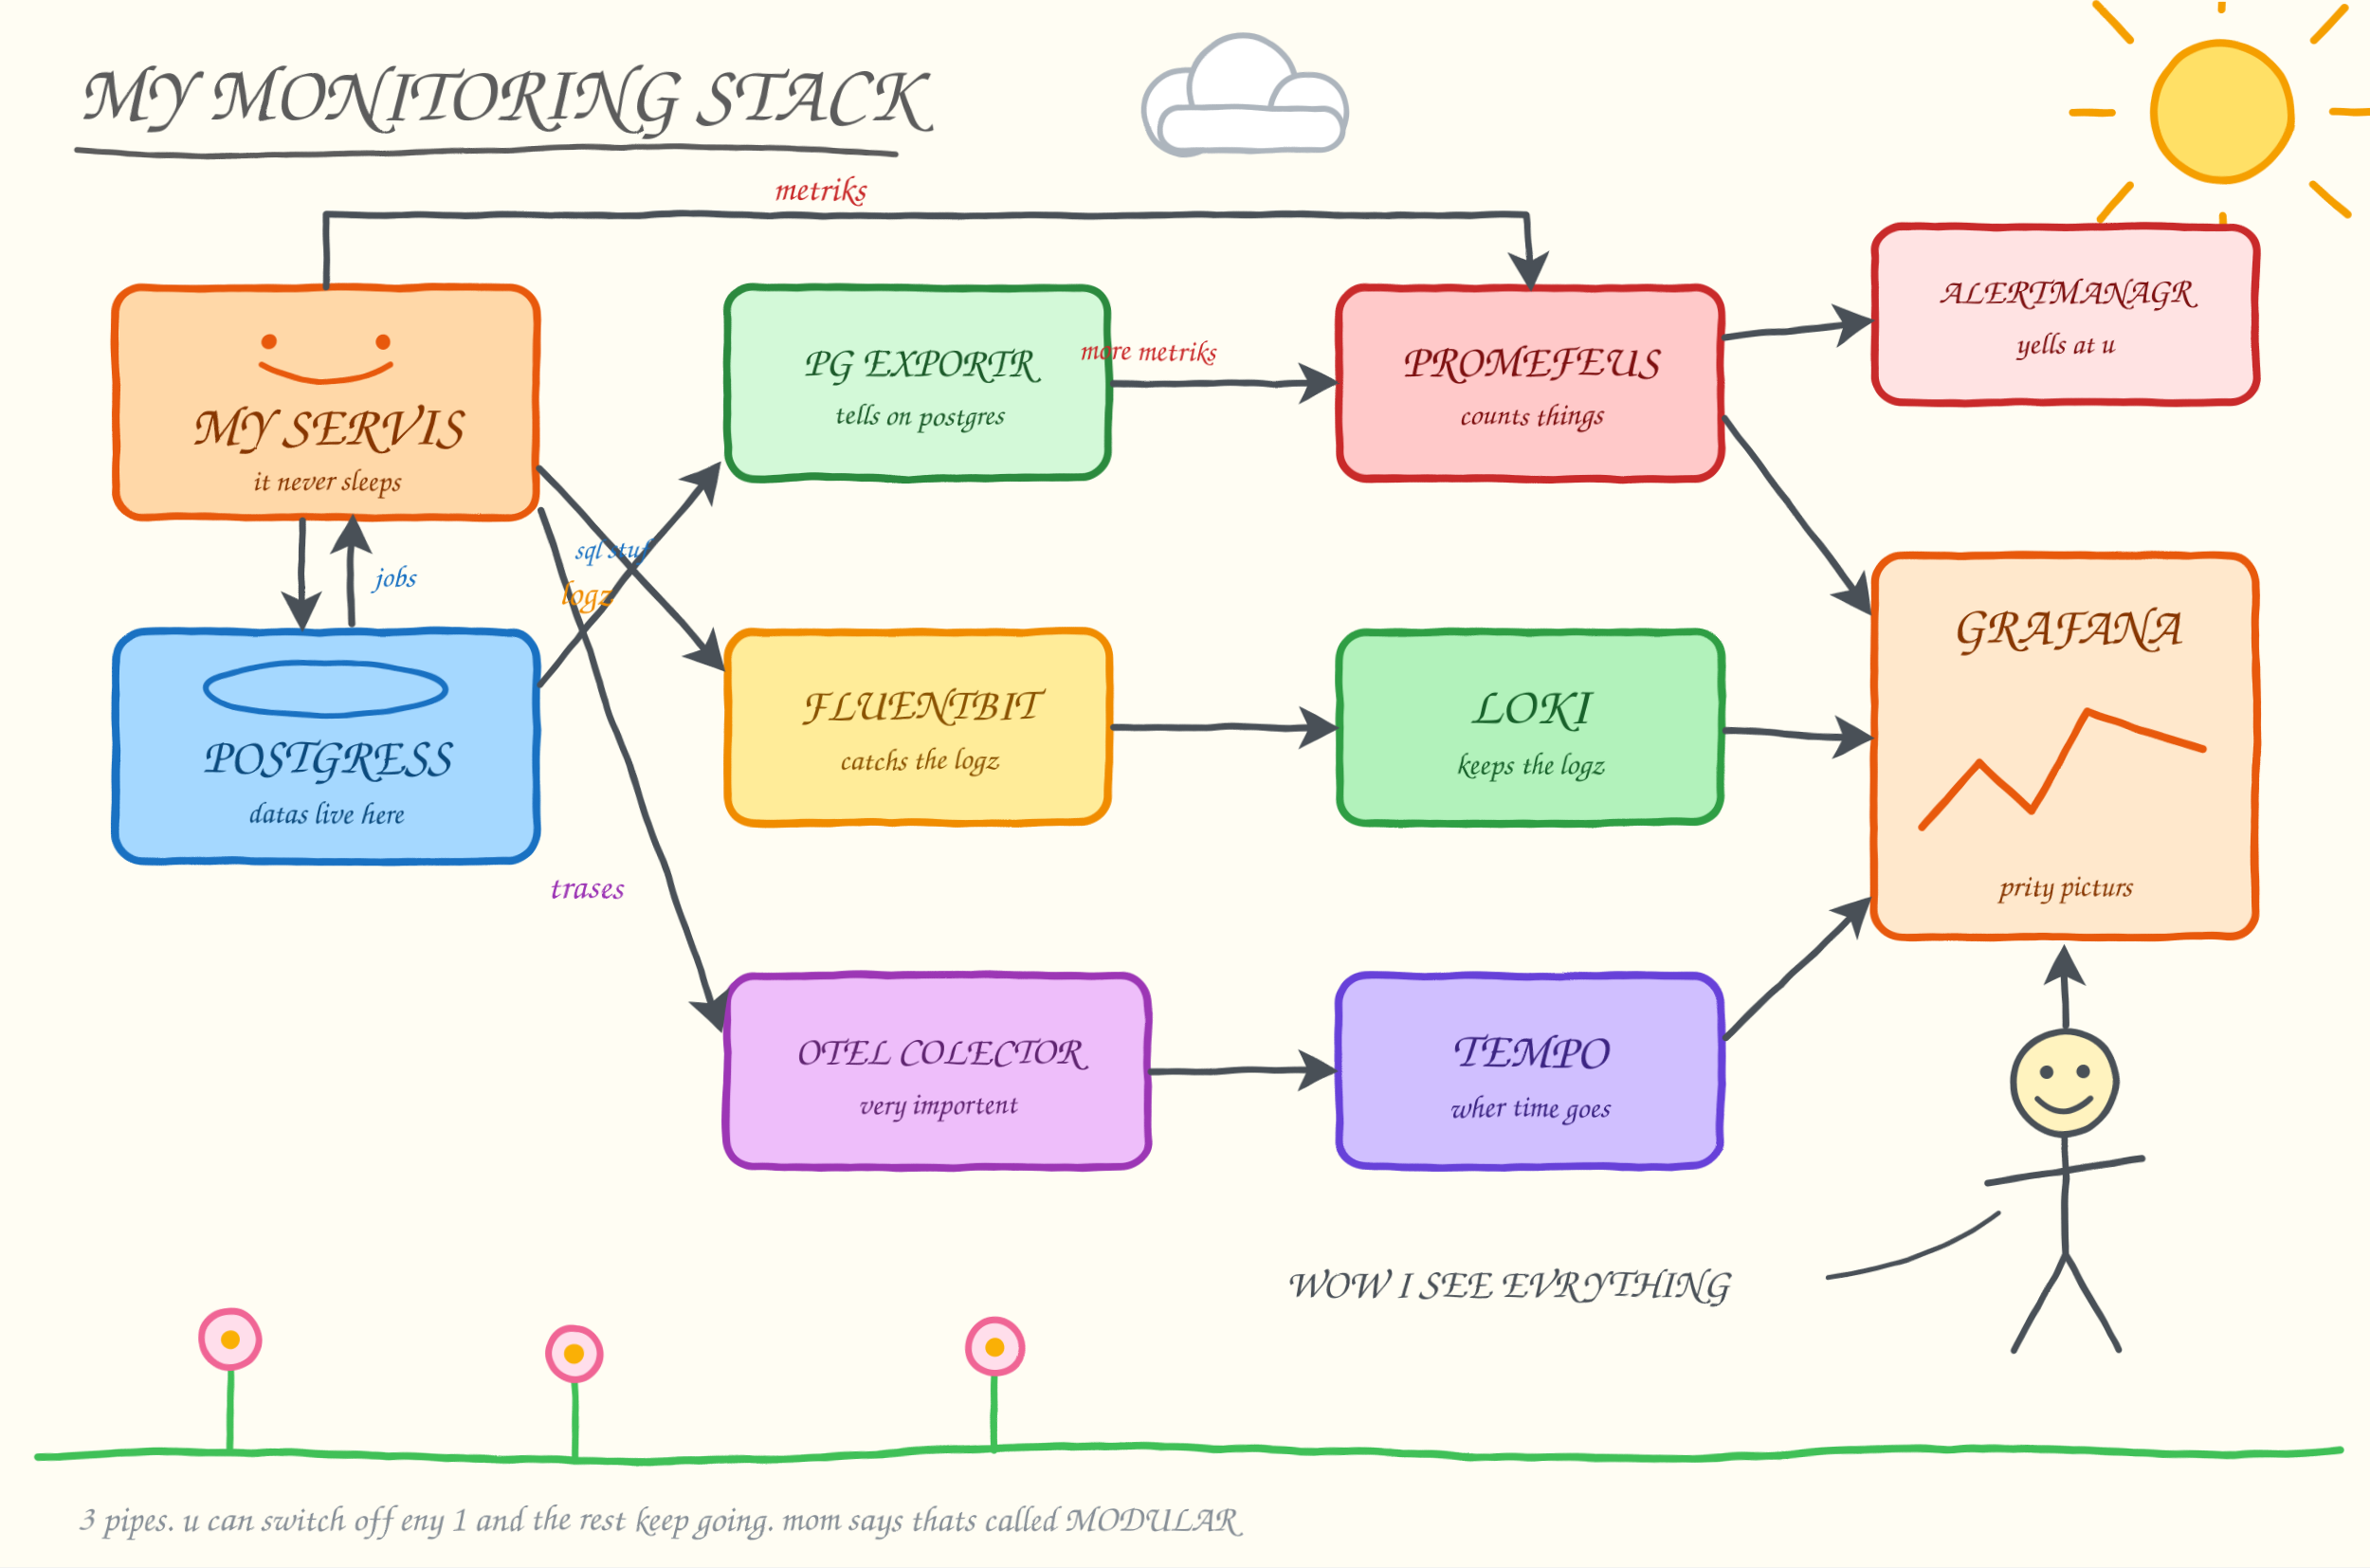
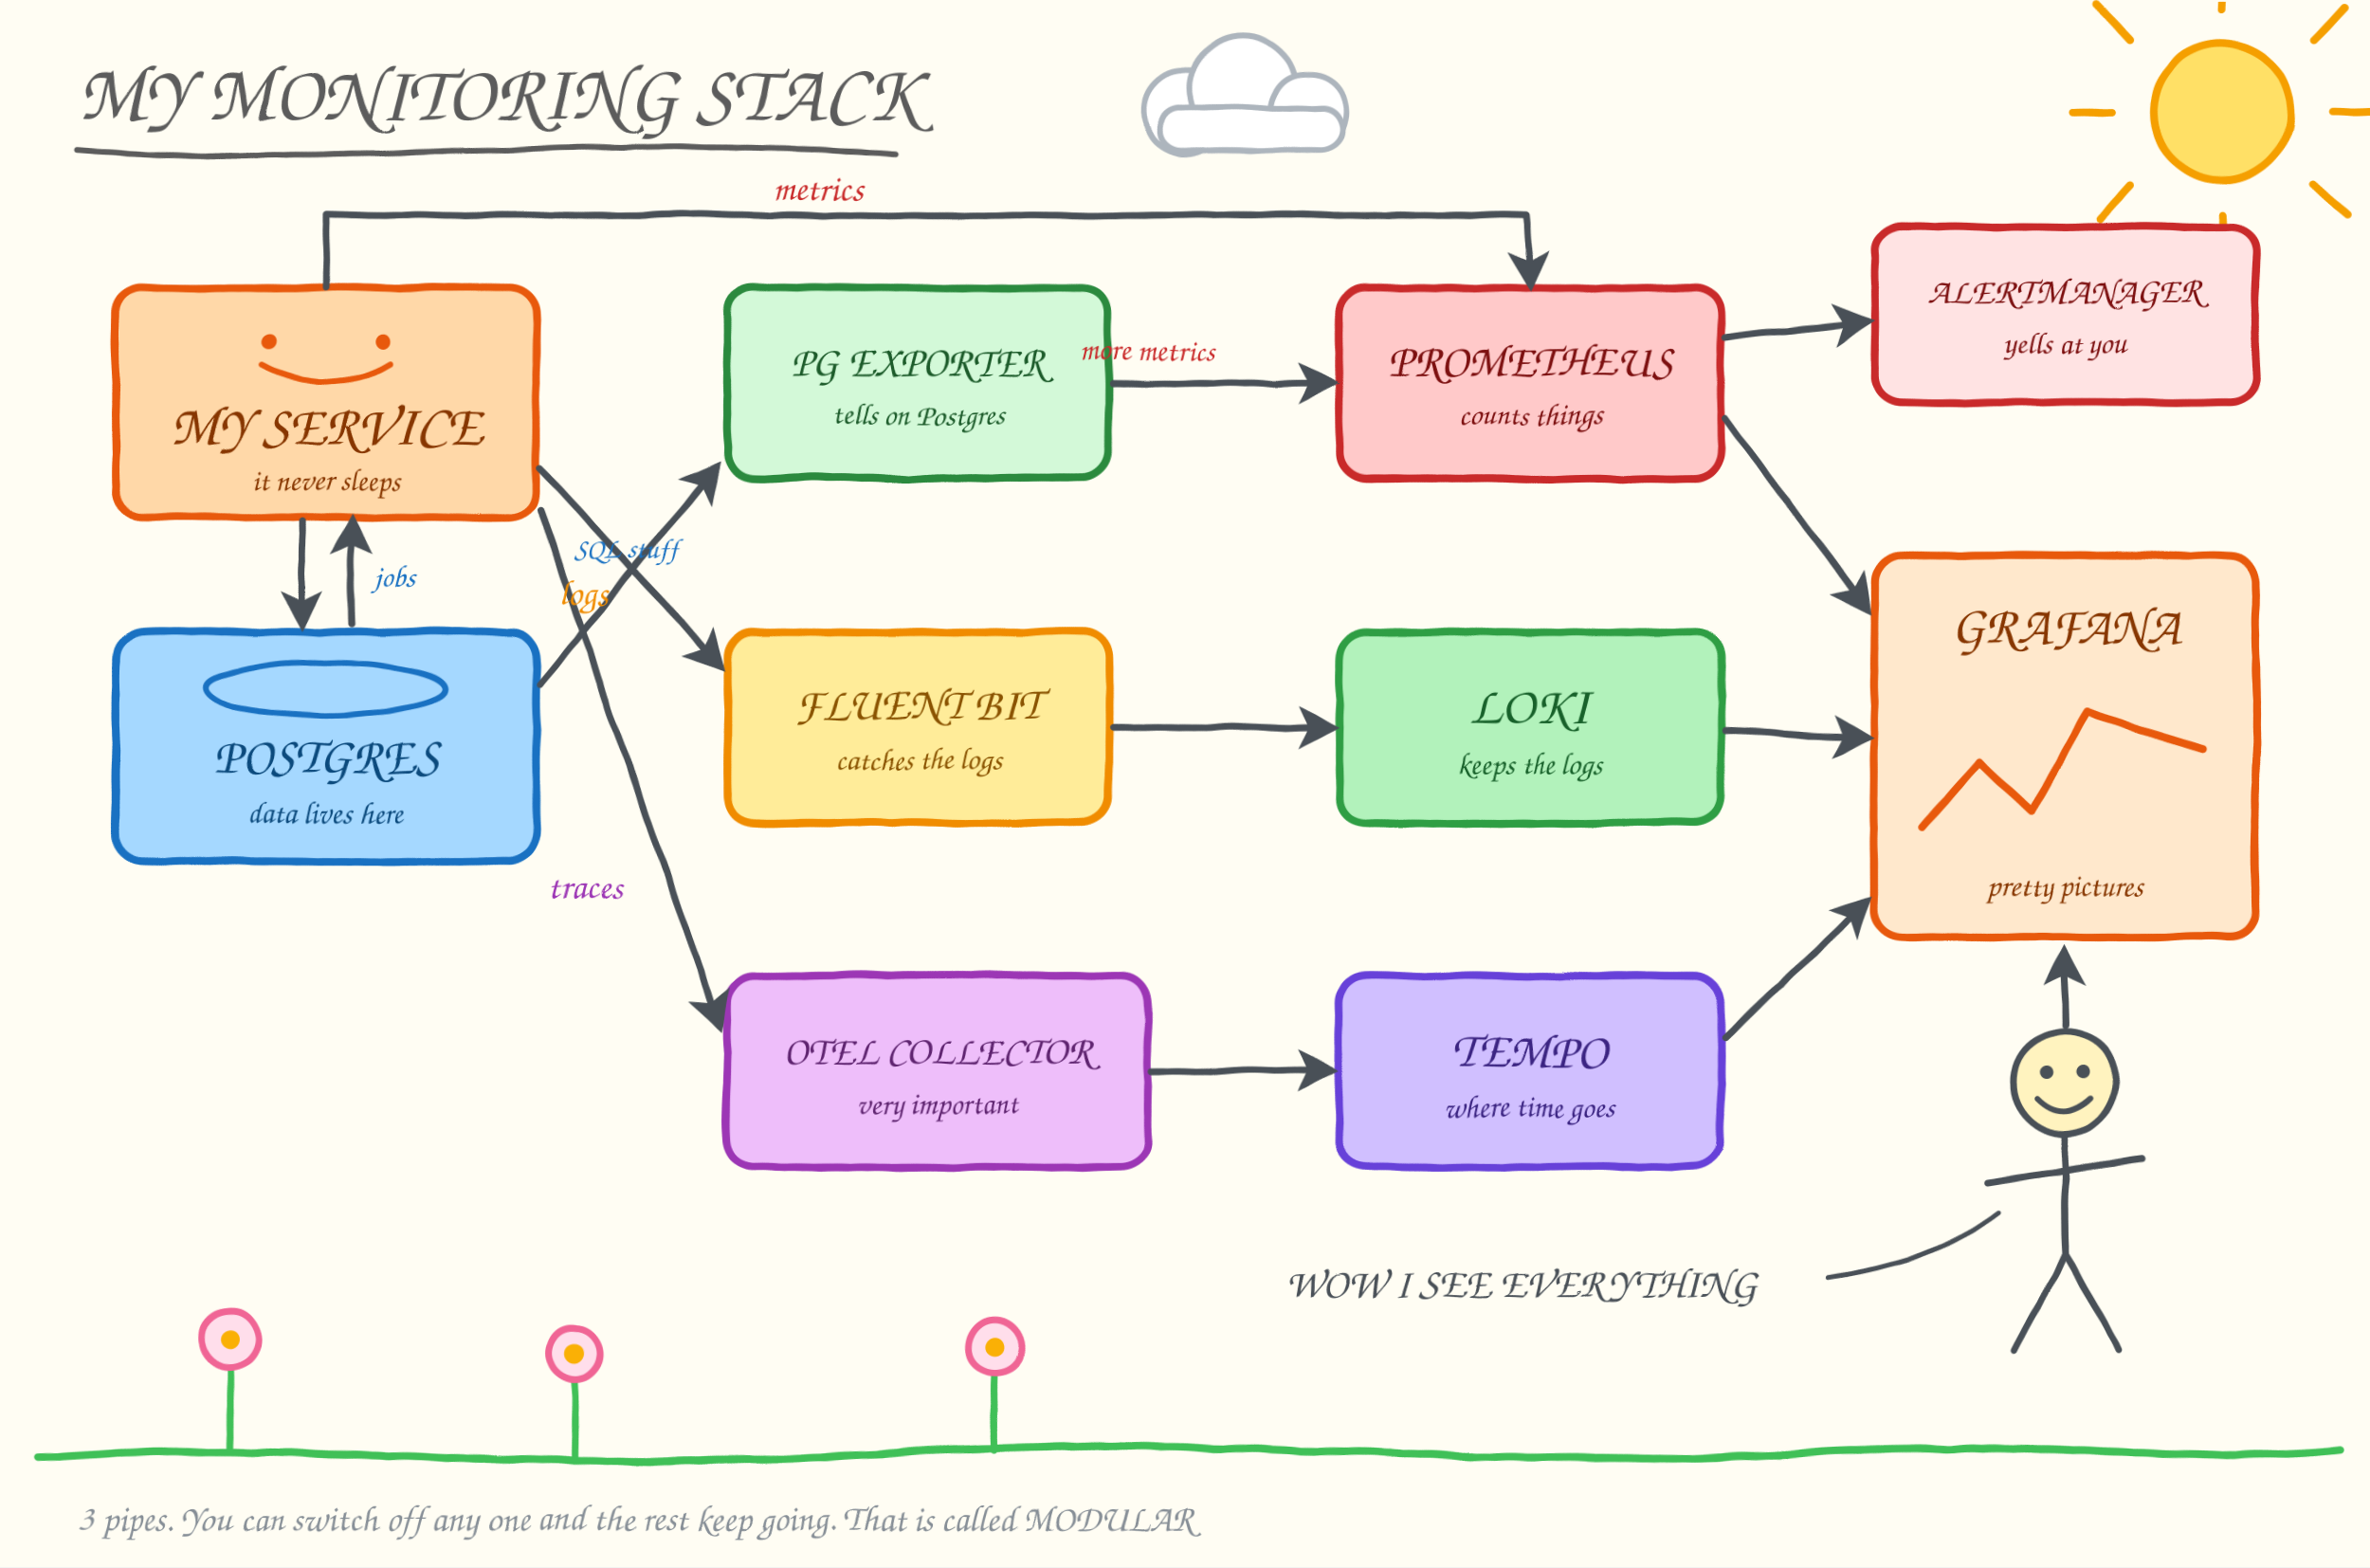
<svg xmlns="http://www.w3.org/2000/svg" viewBox="0 0 1240 820" width="1240" height="820" font-family="Comic Sans MS, Chalkboard SE, Marker Felt, Bradley Hand, Segoe Print, cursive">
  <defs>
    <filter id="wobble" x="-10%" y="-10%" width="120%" height="120%">
      <feTurbulence type="turbulence" baseFrequency="0.015" numOctaves="3" seed="11" result="noise" />
      <feDisplacementMap in="SourceGraphic" in2="noise" scale="2.5" xChannelSelector="R" yChannelSelector="G" />
    </filter>
    <marker id="ah" viewBox="0 0 12 12" refX="9" refY="6" markerWidth="7" markerHeight="7" orient="auto-start-reverse">
      <path d="M0.5,0.5 L11,6 L0.5,11.5 L3,6 Z" fill="#495057" />
    </marker>
  </defs>
  <rect width="1240" height="820" fill="#fffdf3" />
  <g filter="url(#wobble)" stroke-linecap="round" stroke-linejoin="round">
    <text x="40" y="62" font-size="42" fill="#5c5c5c">MY MONITORING STACK</text>
    <path d="M40,78 C 180,88 320,68 468,80" stroke="#5c5c5c" stroke-width="3" fill="none" />
    <circle cx="1162" cy="58" r="36" fill="#ffe066" stroke="#f59f00" stroke-width="4" />
    <g stroke="#f59f00" stroke-width="4">
      <path d="M1162,4 L1162,-14" />
      <path d="M1210,20 L1226,4" />
      <path d="M1220,58 L1240,58" />
      <path d="M1210,96 L1228,112" />
      <path d="M1162,112 L1162,132" />
      <path d="M1114,96 L1098,114" />
      <path d="M1104,58 L1084,58" />
      <path d="M1114,20 L1096,2" />
    </g>
    <g fill="#ffffff" stroke="#adb5bd" stroke-width="3">
      <circle cx="620" cy="58" r="22" />
      <circle cx="650" cy="46" r="28" />
      <circle cx="684" cy="58" r="20" />
      <rect x="606" y="56" width="96" height="22" rx="11" />
    </g>
    <rect x="60" y="150" width="220" height="120" rx="14" fill="#ffd8a8" stroke="#e8590c" stroke-width="4" />
    <circle cx="140" cy="178" r="4" fill="#e8590c" />
    <circle cx="200" cy="178" r="4" fill="#e8590c" />
    <path d="M136,190 Q170,208 204,190" stroke="#e8590c" stroke-width="3" fill="none" />
-     <text x="170" y="232" font-size="30" fill="#873600" text-anchor="middle">MY SERVIS</text>
+     <text x="170" y="232" font-size="30" fill="#873600" text-anchor="middle">MY SERVICE</text>
    <text x="170" y="256" font-size="16" fill="#873600" text-anchor="middle">it never sleeps</text>
    <rect x="60" y="330" width="220" height="120" rx="14" fill="#a5d8ff" stroke="#1971c2" stroke-width="4" />
    <ellipse cx="170" cy="360" rx="62" ry="14" fill="none" stroke="#1971c2" stroke-width="3" />
-     <text x="170" y="404" font-size="27" fill="#0b4a7d" text-anchor="middle">POSTGRESS</text>
-     <text x="170" y="430" font-size="16" fill="#0b4a7d" text-anchor="middle">datas live here</text>
+     <text x="170" y="404" font-size="27" fill="#0b4a7d" text-anchor="middle">POSTGRES</text>
+     <text x="170" y="430" font-size="16" fill="#0b4a7d" text-anchor="middle">data lives here</text>
    <rect x="380" y="150" width="200" height="100" rx="14" fill="#d3f9d8" stroke="#2b8a3e" stroke-width="4" />
-     <text x="480" y="196" font-size="22" fill="#1c5b2a" text-anchor="middle">PG EXPORTR</text>
-     <text x="480" y="222" font-size="16" fill="#1c5b2a" text-anchor="middle">tells on postgres</text>
+     <text x="480" y="196" font-size="22" fill="#1c5b2a" text-anchor="middle">PG EXPORTER</text>
+     <text x="480" y="222" font-size="16" fill="#1c5b2a" text-anchor="middle">tells on Postgres</text>
    <rect x="380" y="330" width="200" height="100" rx="14" fill="#ffec99" stroke="#f08c00" stroke-width="4" />
-     <text x="480" y="376" font-size="24" fill="#8a5300" text-anchor="middle">FLUENTBIT</text>
-     <text x="480" y="402" font-size="16" fill="#8a5300" text-anchor="middle">catchs the logz</text>
+     <text x="480" y="376" font-size="24" fill="#8a5300" text-anchor="middle">FLUENT BIT</text>
+     <text x="480" y="402" font-size="16" fill="#8a5300" text-anchor="middle">catches the logs</text>
    <rect x="380" y="510" width="220" height="100" rx="14" fill="#eebefa" stroke="#9c36b5" stroke-width="4" />
-     <text x="490" y="556" font-size="21" fill="#5f2470" text-anchor="middle">OTEL COLECTOR</text>
-     <text x="490" y="582" font-size="16" fill="#5f2470" text-anchor="middle">very importent</text>
+     <text x="490" y="556" font-size="21" fill="#5f2470" text-anchor="middle">OTEL COLLECTOR</text>
+     <text x="490" y="582" font-size="16" fill="#5f2470" text-anchor="middle">very important</text>
    <rect x="700" y="150" width="200" height="100" rx="14" fill="#ffc9c9" stroke="#c92a2a" stroke-width="4" />
-     <text x="800" y="196" font-size="24" fill="#7d1010" text-anchor="middle">PROMEFEUS</text>
+     <text x="800" y="196" font-size="24" fill="#7d1010" text-anchor="middle">PROMETHEUS</text>
    <text x="800" y="222" font-size="16" fill="#7d1010" text-anchor="middle">counts things</text>
    <rect x="700" y="330" width="200" height="100" rx="14" fill="#b2f2bb" stroke="#2f9e44" stroke-width="4" />
    <text x="800" y="378" font-size="28" fill="#17612a" text-anchor="middle">LOKI</text>
-     <text x="800" y="404" font-size="16" fill="#17612a" text-anchor="middle">keeps the logz</text>
+     <text x="800" y="404" font-size="16" fill="#17612a" text-anchor="middle">keeps the logs</text>
    <rect x="700" y="510" width="200" height="100" rx="14" fill="#d0bfff" stroke="#6741d9" stroke-width="4" />
    <text x="800" y="558" font-size="26" fill="#3b2482" text-anchor="middle">TEMPO</text>
-     <text x="800" y="584" font-size="16" fill="#3b2482" text-anchor="middle">wher time goes</text>
+     <text x="800" y="584" font-size="16" fill="#3b2482" text-anchor="middle">where time goes</text>
    <rect x="980" y="118" width="200" height="92" rx="14" fill="#ffe3e3" stroke="#c92a2a" stroke-width="4" />
-     <text x="1080" y="158" font-size="19" fill="#7d1010" text-anchor="middle">ALERTMANAGR</text>
-     <text x="1080" y="184" font-size="16" fill="#7d1010" text-anchor="middle">yells at u</text>
+     <text x="1080" y="158" font-size="19" fill="#7d1010" text-anchor="middle">ALERTMANAGER</text>
+     <text x="1080" y="184" font-size="16" fill="#7d1010" text-anchor="middle">yells at you</text>
    <rect x="980" y="290" width="200" height="200" rx="14" fill="#ffe8cc" stroke="#e8590c" stroke-width="4" />
    <text x="1080" y="336" font-size="28" fill="#873600" text-anchor="middle">GRAFANA</text>
    <path d="M1005,432 L1035,398 L1062,424 L1092,372 L1152,392" stroke="#e8590c" stroke-width="4" fill="none" />
-     <text x="1080" y="468" font-size="16" fill="#873600" text-anchor="middle">prity picturs</text>
+     <text x="1080" y="468" font-size="16" fill="#873600" text-anchor="middle">pretty pictures</text>
    <g stroke="#495057" stroke-width="3.5" fill="none" marker-end="url(#ah)">
      <path d="M170,150 L170,112 L798,112 L800,148" />
      <path d="M282,244 L376,348" />
      <path d="M282,266 L376,536" />
      <path d="M282,358 L374,244" />
      <path d="M582,200 L696,200" />
      <path d="M582,380 L696,380" />
      <path d="M602,560 L696,560" />
      <path d="M902,176 L976,168" />
      <path d="M902,218 L976,318" />
      <path d="M902,382 L976,386" />
      <path d="M902,542 L976,472" />
      <path d="M158,272 L158,326" />
      <path d="M184,326 L184,272" />
    </g>
-     <text x="404" y="104" font-size="19" fill="#c92a2a">metriks</text>
-     <text x="600" y="188" font-size="16" fill="#c92a2a" text-anchor="middle">more metriks</text>
-     <text x="292" y="316" font-size="19" fill="#f08c00">logz</text>
-     <text x="286" y="470" font-size="19" fill="#9c36b5">trases</text>
+     <text x="404" y="104" font-size="19" fill="#c92a2a">metrics</text>
+     <text x="600" y="188" font-size="16" fill="#c92a2a" text-anchor="middle">more metrics</text>
+     <text x="292" y="316" font-size="19" fill="#f08c00">logs</text>
+     <text x="286" y="470" font-size="19" fill="#9c36b5">traces</text>
    <text x="196" y="306" font-size="16" fill="#1971c2">jobs</text>
-     <text x="300" y="292" font-size="15" fill="#1971c2">sql stuf</text>
+     <text x="300" y="292" font-size="15" fill="#1971c2">SQL stuff</text>
    <circle cx="1080" cy="566" r="27" fill="#fff3bf" stroke="#495057" stroke-width="3.5" />
    <circle cx="1071" cy="560" r="3.5" fill="#495057" />
    <circle cx="1090" cy="560" r="3.5" fill="#495057" />
    <path d="M1066,574 Q1080,588 1094,574" stroke="#495057" stroke-width="3" fill="none" />
    <g stroke="#495057" stroke-width="3.5" fill="none">
      <path d="M1080,593 L1080,656" />
      <path d="M1040,618 L1120,606" />
      <path d="M1080,656 L1054,706" />
      <path d="M1080,656 L1108,706" />
      <path d="M1080,536 L1080,498" marker-end="url(#ah)" />
    </g>
-     <text x="672" y="678" font-size="22" fill="#495057">WOW I SEE EVRYTHING</text>
+     <text x="672" y="678" font-size="22" fill="#495057">WOW I SEE EVERYTHING</text>
    <path d="M956,668 Q1010,660 1046,634" stroke="#495057" stroke-width="2.5" fill="none" />
    <path d="M20,762 C 160,752 300,772 460,760 C 620,748 780,770 940,760 C 1060,752 1160,766 1224,758" stroke="#40c057" stroke-width="4" fill="none" />
    <g stroke="#40c057" stroke-width="3.5" fill="none">
      <path d="M120,758 L120,712" />
      <path d="M300,762 L300,720" />
      <path d="M520,758 L520,716" />
    </g>
    <g stroke="#f06595" stroke-width="3.5" fill="#ffdeeb">
      <circle cx="120" cy="700" r="15" />
      <circle cx="300" cy="708" r="13" />
      <circle cx="520" cy="704" r="14" />
    </g>
    <g fill="#fab005">
      <circle cx="120" cy="700" r="5" />
      <circle cx="300" cy="708" r="5" />
      <circle cx="520" cy="704" r="5" />
    </g>
-     <text x="40" y="800" font-size="19" fill="#868e96">3 pipes. u can switch off eny 1 and the rest keep going. mom says thats called MODULAR</text>
+     <text x="40" y="800" font-size="19" fill="#868e96">3 pipes. You can switch off any one and the rest keep going. That is called MODULAR</text>
  </g>
</svg>
